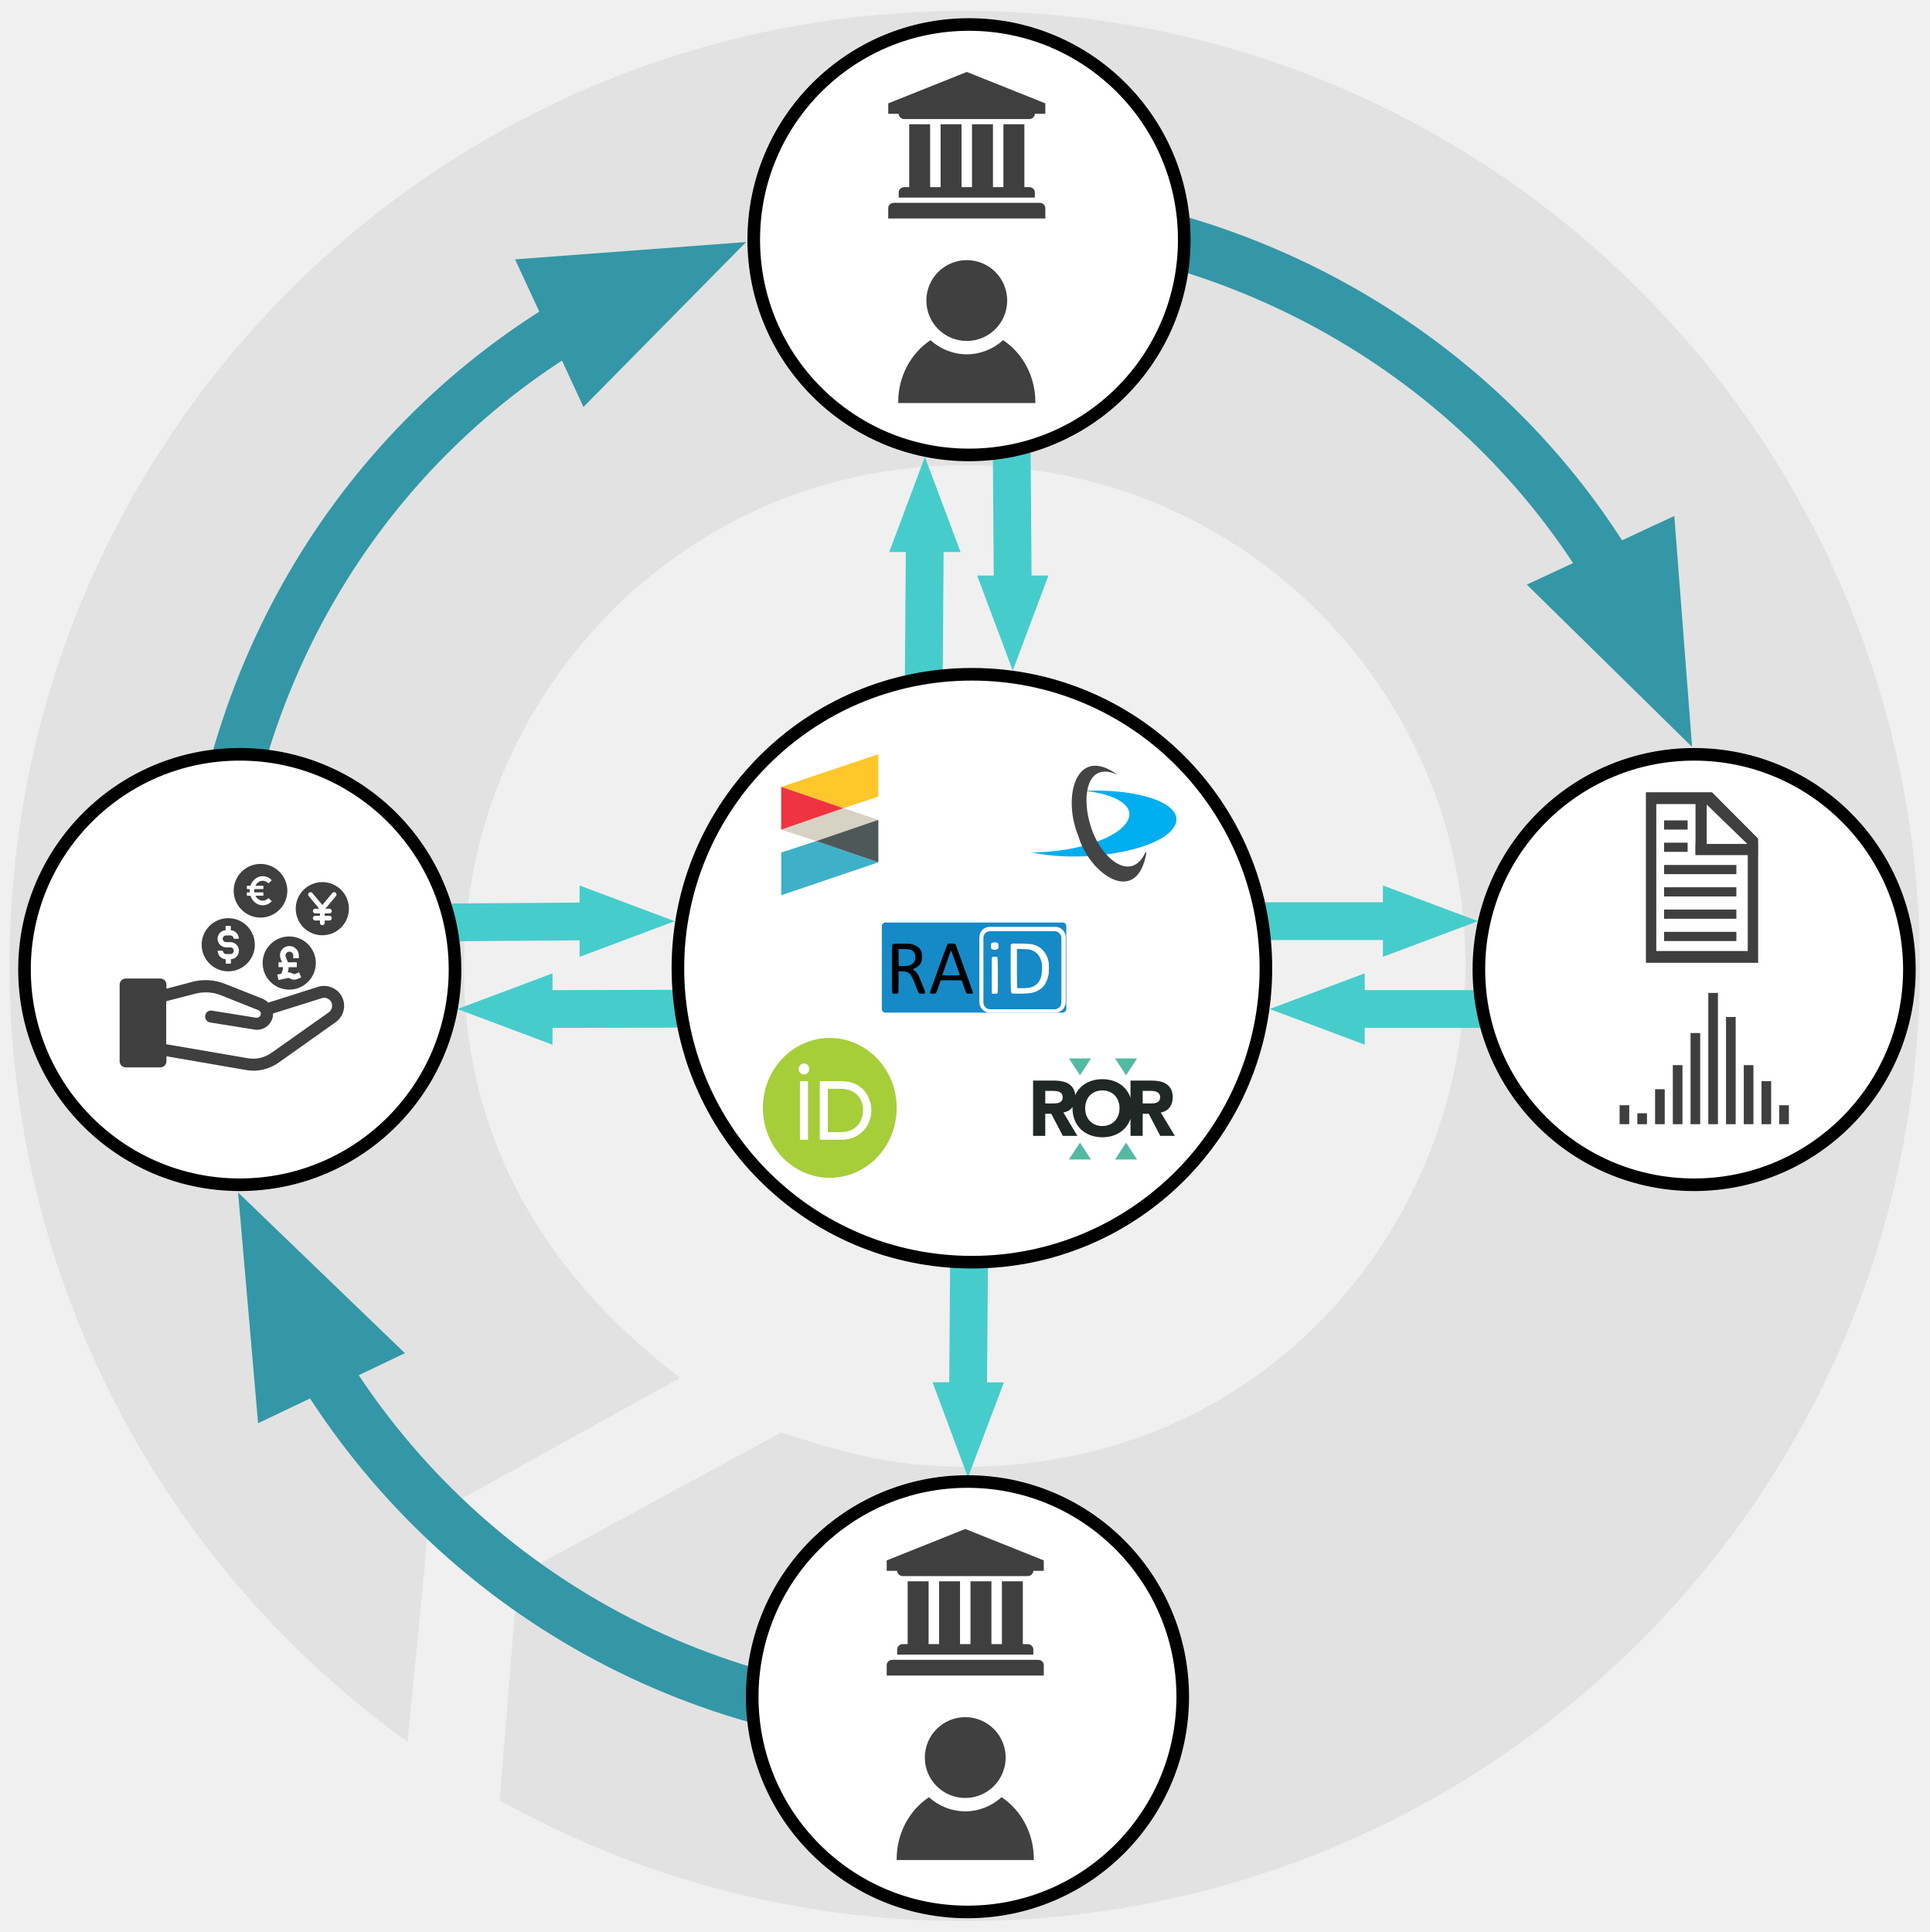
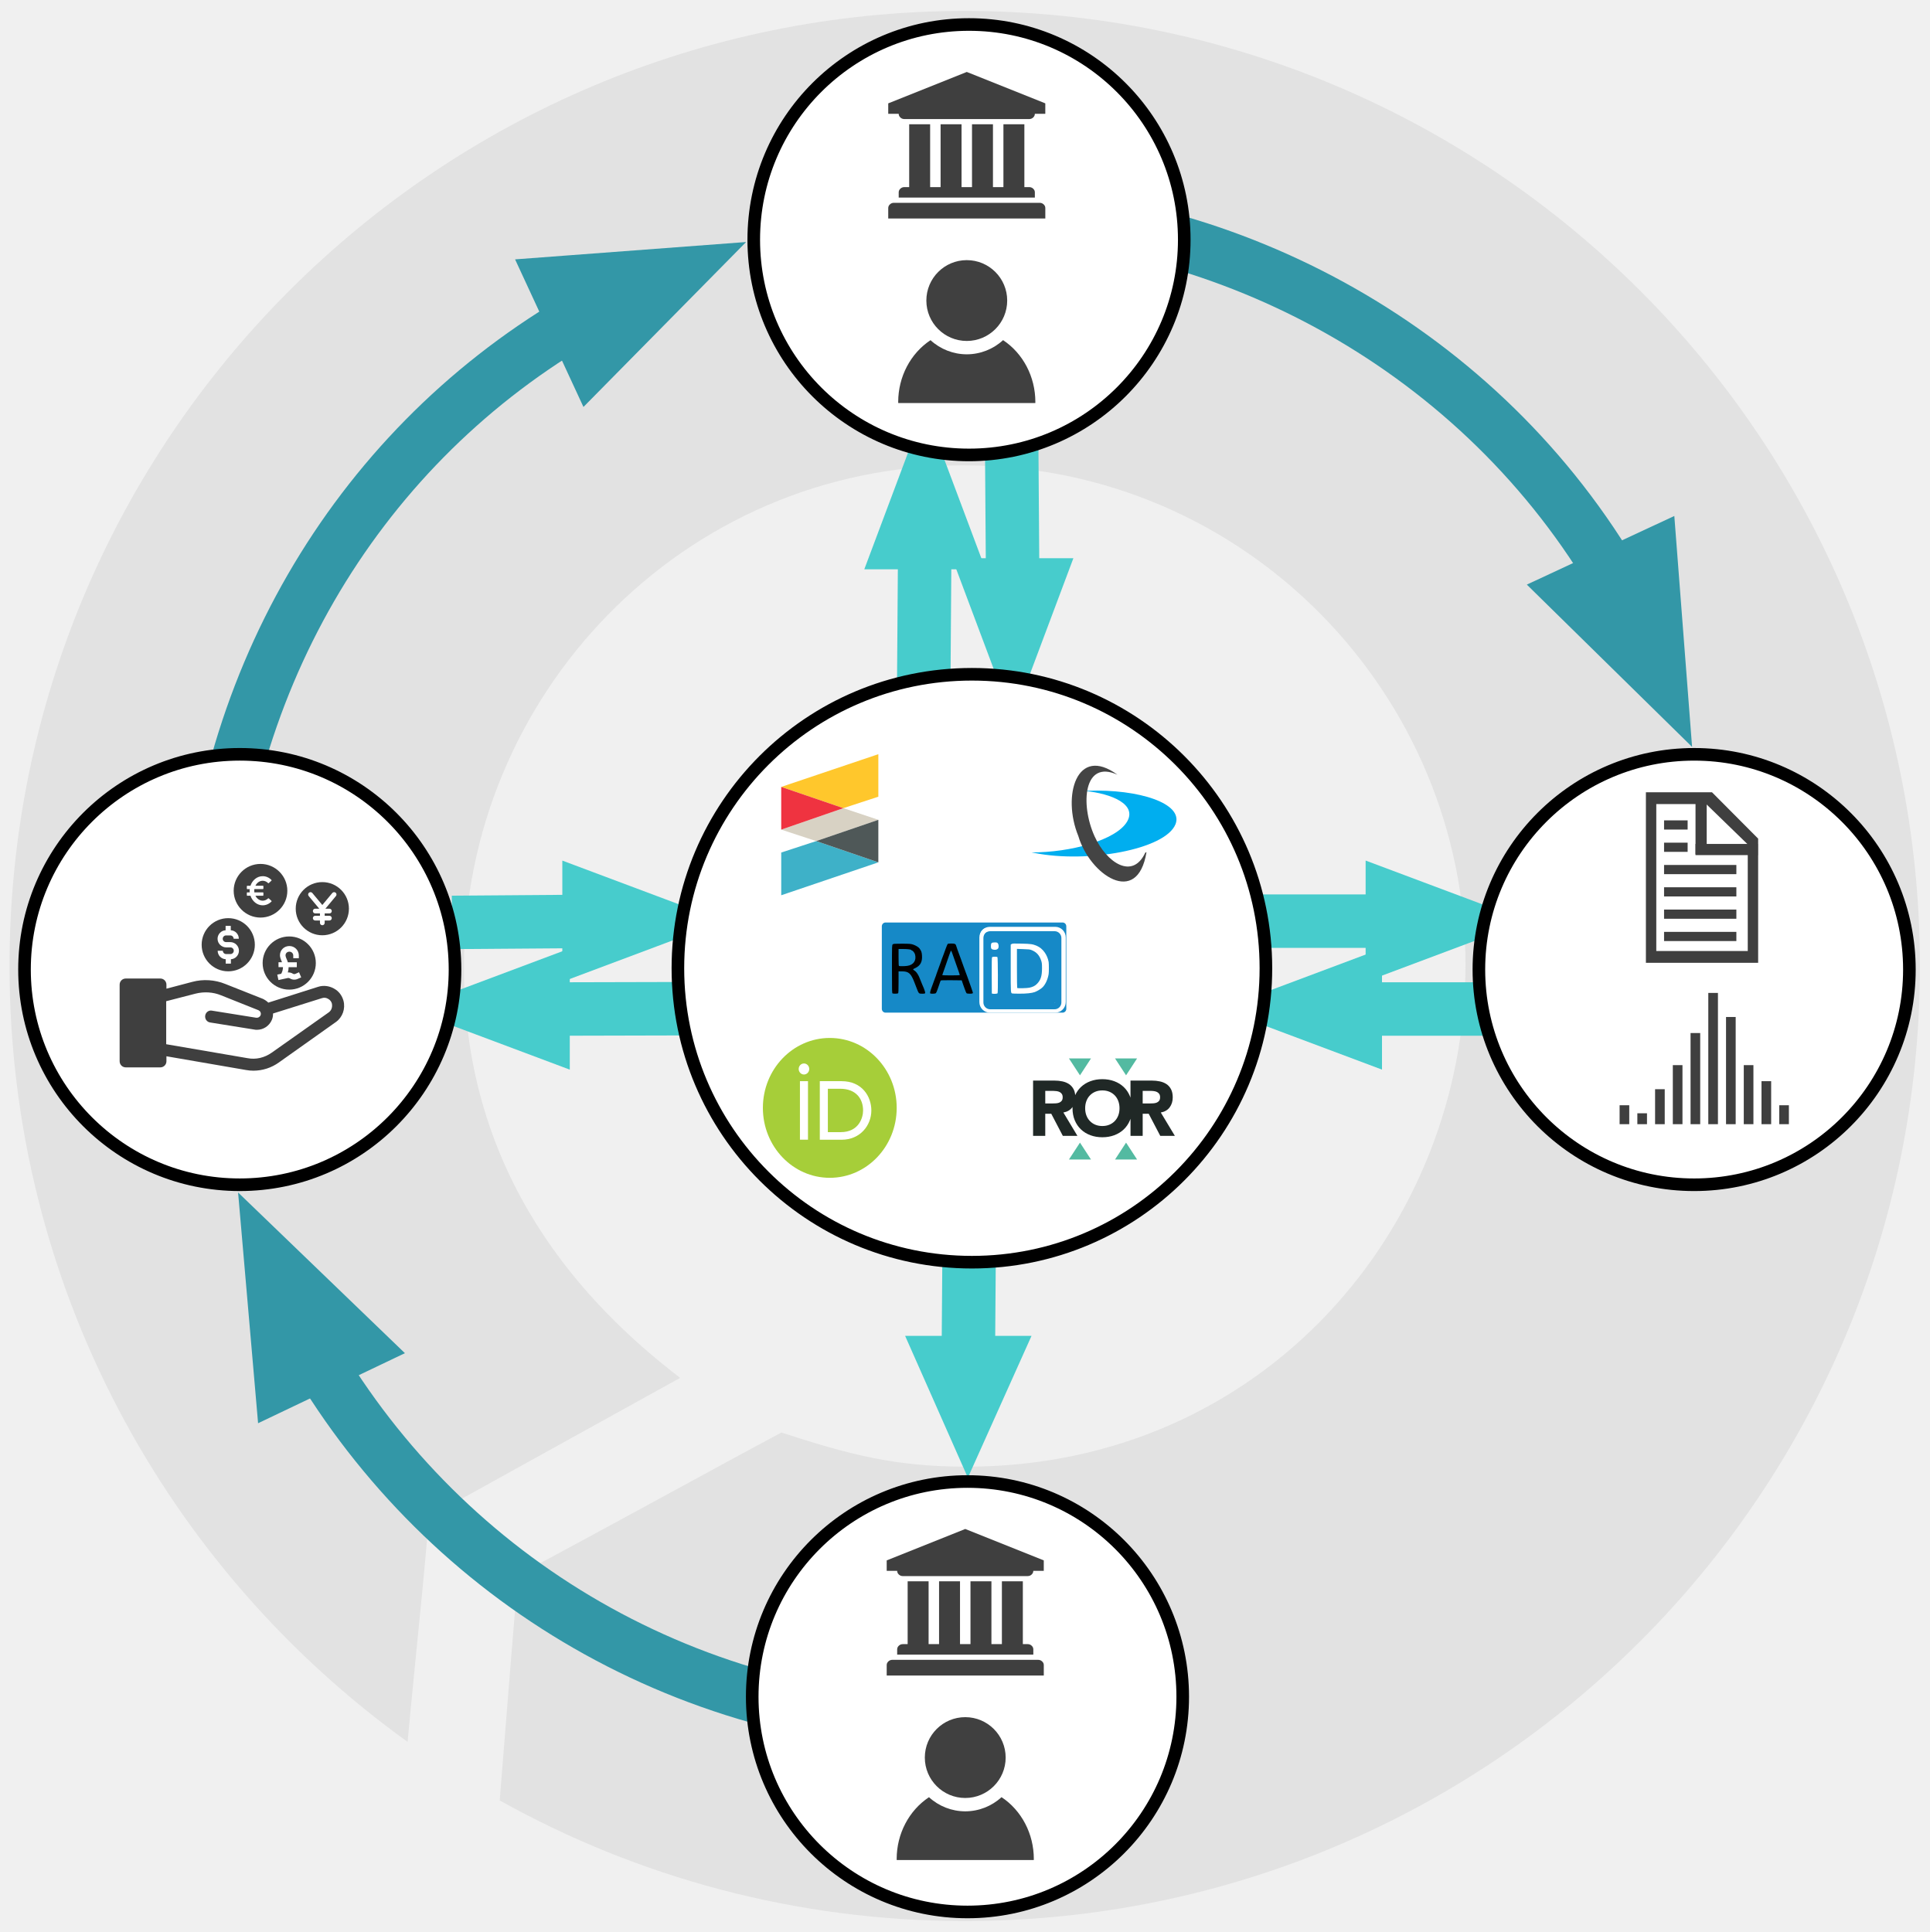
<svg xmlns="http://www.w3.org/2000/svg" version="1.1" x="0" y="0" width="433.089" height="433.735" viewBox="0, 0, 433.089, 433.735">
  <defs>
    <linearGradient id="Gradient_1" gradientUnits="userSpaceOnUse" x1="473.968" y1="-258.139" x2="506.515" y2="-258.139" gradientTransform="matrix(1, 0, 0, -1, -242.441, -73.257)">
      <stop offset="1" stop-color="#00AEEF" />
      <stop offset="1" stop-color="#004968" />
    </linearGradient>
  </defs>
  <g id="Structure">
    <path d="M112.165,404.199 C143.055,421.447 178.652,431.277 216.544,431.277 C334.959,431.277 430.953,335.283 430.953,216.868 C430.953,98.454 334.959,2.46 216.545,2.46 C98.13,2.46 2.136,98.454 2.136,216.868 C2.136,288.613 37.375,352.128 91.488,391.049 C93.054,373.832 96.667,340.333 96.077,340.663 C95.639,340.908 136.713,318.137 152.667,309.333 C131.333,293 104.141,264.333 104.141,217.211 C104.14,156.333 153,104.464 216.202,104.465 C280.333,104.466 328.948,156.667 328.948,216.526 C328.948,275.403 283.667,329.273 216.887,329.272 C201.017,329.272 190.727,326.6 175.4,321.6 C161,329.273 116.703,353.634 116.4,353.4 C116.178,353.228 113.667,385.667 112.165,404.199" fill="#E2E2E2" />
  </g>
  <g id="Inner_arrows">
    <g id="little_arrows">
      <g id="down_arrow">
        <g>
          <path d="M217.415,278.528 L217.326,312.449" fill-opacity="0" stroke="#47CCCC" stroke-width="4.242" />
          <g>
            <path d="M212.38,312.436 L217.291,325.637 L222.271,312.462 z" fill="#47CCCC" />
-             <path d="M212.38,312.436 L217.291,325.637 L222.271,312.462 z" fill-opacity="0" stroke="#47CCCC" stroke-width="4.242" />
-           </g>
-         </g>
-         <path d="M217.55,278.411 L217.281,314.271" fill-opacity="0" stroke="#47CCCC" stroke-width="8.485" />
+             <path d="M212.38,305.899 L217.291,317 L222.271,305.899 z" fill-opacity="0" stroke="#47CCCC" stroke-width="12" />
+           </g>
+         </g>
+         <path d="M217.55,278.411 L217.281,314.271" fill-opacity="0" stroke="#47CCCC" stroke-width="12" />
      </g>
      <g>
        <g id="leftout_arrow">
          <g>
            <path d="M159.497,226.532 L121.895,226.532" fill-opacity="0" stroke="#47CCCC" stroke-width="4.242" />
            <g>
              <path d="M121.895,221.586 L108.708,226.532 L121.895,231.477 z" fill="#47CCCC" />
-               <path d="M121.895,221.586 L108.708,226.532 L121.895,231.477 z" fill-opacity="0" stroke="#47CCCC" stroke-width="4.242" />
-             </g>
-           </g>
-           <path d="M159.403,226.441 L122.206,226.532" fill-opacity="0" stroke="#47CCCC" stroke-width="8.485" />
+               <path d="M121.895,221.586 L108.708,226.532 L121.895,231.477 z" fill-opacity="0" stroke="#47CCCC" stroke-width="12" />
+             </g>
+           </g>
+           <path d="M159.403,226.441 L122.206,226.532" fill-opacity="0" stroke="#47CCCC" stroke-width="12" />
        </g>
        <g id="leftout_arrow">
          <g>
            <path d="M101.459,206.808 L132.223,206.808" fill-opacity="0" stroke="#47CCCC" stroke-width="4.242" />
            <g>
              <path d="M132.223,211.753 L145.411,206.808 L132.223,201.862 z" fill="#47CCCC" />
-               <path d="M132.223,211.753 L145.411,206.808 L132.223,201.862 z" fill-opacity="0" stroke="#47CCCC" stroke-width="4.242" />
-             </g>
-           </g>
-           <path d="M101.459,207.076 L137.202,206.808" fill-opacity="0" stroke="#47CCCC" stroke-width="8.485" />
+               <path d="M132.223,211.753 L145.411,206.808 L132.223,201.862 z" fill-opacity="0" stroke="#47CCCC" stroke-width="12" />
+             </g>
+           </g>
+           <path d="M101.459,207.076 L137.202,206.808" fill-opacity="0" stroke="#47CCCC" stroke-width="12" />
        </g>
      </g>
      <g>
        <g id="leftout_arrow">
          <g>
            <path d="M343.659,226.522 L304.208,226.522" fill-opacity="0" stroke="#47CCCC" stroke-width="4.242" />
            <g>
              <path d="M304.208,221.577 L291.02,226.522 L304.208,231.468 z" fill="#47CCCC" />
-               <path d="M304.208,221.577 L291.02,226.522 L304.208,231.468 z" fill-opacity="0" stroke="#47CCCC" stroke-width="4.242" />
-             </g>
-           </g>
-           <path d="M343.659,226.522 L302.307,226.522" fill-opacity="0" stroke="#47CCCC" stroke-width="8.485" />
+               <path d="M304.208,221.577 L291.02,226.522 L304.208,231.468 z" fill-opacity="0" stroke="#47CCCC" stroke-width="12" />
+             </g>
+           </g>
+           <path d="M343.659,226.522 L302.307,226.522" fill-opacity="0" stroke="#47CCCC" stroke-width="12" />
        </g>
        <g id="leftout_arrow">
          <g>
            <path d="M280.607,206.798 L312.535,206.798" fill-opacity="0" stroke="#47CCCC" stroke-width="4.242" />
            <g>
              <path d="M312.535,211.744 L325.723,206.798 L312.535,201.853 z" fill="#47CCCC" />
-               <path d="M312.535,211.744 L325.723,206.798 L312.535,201.853 z" fill-opacity="0" stroke="#47CCCC" stroke-width="4.242" />
-             </g>
-           </g>
-           <path d="M280.597,206.798 L316.351,206.798" fill-opacity="0" stroke="#47CCCC" stroke-width="8.485" />
+               <path d="M312.535,211.744 L325.723,206.798 L312.535,201.853 z" fill-opacity="0" stroke="#47CCCC" stroke-width="12" />
+             </g>
+           </g>
+           <path d="M280.597,206.798 L316.351,206.798" fill-opacity="0" stroke="#47CCCC" stroke-width="12" />
        </g>
      </g>
      <g>
        <g id="leftout_arrow">
          <g>
            <path d="M207.607,154.894 L207.607,121.809" fill-opacity="0" stroke="#47CCCC" stroke-width="4.242" />
            <g>
              <path d="M212.552,121.809 L207.607,108.621 L202.661,121.809 z" fill="#47CCCC" />
-               <path d="M212.552,121.809 L207.607,108.621 L202.661,121.809 z" fill-opacity="0" stroke="#47CCCC" stroke-width="4.242" />
-             </g>
-           </g>
-           <path d="M207.338,154.894 L207.607,117.808" fill-opacity="0" stroke="#47CCCC" stroke-width="8.485" />
+               <path d="M212.552,121.809 L207.607,108.621 L202.661,121.809 z" fill-opacity="0" stroke="#47CCCC" stroke-width="12" />
+             </g>
+           </g>
+           <path d="M207.338,154.894 L207.607,117.808" fill-opacity="0" stroke="#47CCCC" stroke-width="12" />
        </g>
        <g id="leftout_arrow">
          <g>
            <path d="M227.331,96.283 L227.331,131.324" fill-opacity="0" stroke="#47CCCC" stroke-width="4.242" />
            <g>
              <path d="M222.385,131.324 L227.331,144.512 L232.276,131.324 z" fill="#47CCCC" />
-               <path d="M222.385,131.324 L227.331,144.512 L232.276,131.324 z" fill-opacity="0" stroke="#47CCCC" stroke-width="4.242" />
-             </g>
-           </g>
-           <path d="M227.062,96.283 L227.331,133.368" fill-opacity="0" stroke="#47CCCC" stroke-width="8.485" />
+               <path d="M222.385,131.324 L227.331,144.512 L232.276,131.324 z" fill-opacity="0" stroke="#47CCCC" stroke-width="12" />
+             </g>
+           </g>
+           <path d="M227.062,96.283 L227.331,133.368" fill-opacity="0" stroke="#47CCCC" stroke-width="12" />
        </g>
      </g>
    </g>
    <g>
      <path d="M221.459,387.474 C157.678,388.677 102.456,356.609 71.825,306.236" fill-opacity="0" stroke="#3397A7" stroke-width="12" />
      <g>
        <path d="M80.489,302.102 L60.8,283.132 L63.161,310.371 z" fill="#3397A7" />
        <path d="M80.489,302.102 L60.8,283.132 L63.161,310.371 z" fill-opacity="0" stroke="#3397A7" stroke-width="12" />
      </g>
    </g>
    <g>
      <path d="M46.568,215.099 C48.422,154.486 79.269,101.675 128.735,72.274" fill-opacity="0" stroke="#3397A7" stroke-width="12" />
      <g>
        <path d="M132.77,80.985 L151.965,61.515 L124.7,63.563 z" fill="#3397A7" />
        <path d="M132.77,80.985 L151.965,61.515 L124.7,63.563 z" fill-opacity="0" stroke="#3397A7" stroke-width="12" />
      </g>
    </g>
    <g>
      <path d="M217.259,47.674 C272.978,47.415 330.274,76.419 361.801,128.98" fill-opacity="0" stroke="#3397A7" stroke-width="12" />
      <g>
        <path d="M353.098,133.031 L372.603,152.19 L370.505,124.93 z" fill="#3397A7" />
        <path d="M353.098,133.031 L372.603,152.19 L370.505,124.93 z" fill-opacity="0" stroke="#3397A7" stroke-width="12" />
      </g>
    </g>
  </g>
  <g id="Inner_circle">
    <g id="registries">
      <path d="M218.157,283.362 C181.709,283.362 152.163,253.815 152.163,217.368 C152.163,180.921 181.709,151.375 218.157,151.375 C254.604,151.375 284.15,180.921 284.15,217.368 C284.15,253.815 254.604,283.362 218.157,283.362 z" fill="#FFFFFF" />
      <path d="M218.157,283.362 C181.709,283.362 152.163,253.815 152.163,217.368 C152.163,180.921 181.709,151.375 218.157,151.375 C254.604,151.375 284.15,180.921 284.15,217.368 C284.15,253.815 254.604,283.362 218.157,283.362 z" fill-opacity="0" stroke="#000000" stroke-width="2.828" />
    </g>
    <g id="logos">
      <g>
        <path d="M244.887,237.622 L242.415,241.409 L239.941,237.622 L244.887,237.622 z" fill="#53BAA1" />
        <path d="M255.233,237.622 L252.76,241.409 L250.286,237.622 L255.233,237.622 z" fill="#53BAA1" />
        <path d="M239.941,260.308 L242.415,256.519 L244.887,260.308 L239.941,260.308 z" fill="#53BAA1" />
        <path d="M250.286,260.308 L252.76,256.519 L255.233,260.308 L250.286,260.308 z" fill="#53BAA1" />
        <path d="M260.556,249.759 C261.432,249.596 262.099,249.207 262.553,248.593 C263.01,247.98 263.236,247.234 263.236,246.36 C263.236,245.634 263.11,245.031 262.859,244.546 C262.608,244.061 262.268,243.676 261.842,243.388 C261.416,243.103 260.919,242.897 260.352,242.775 C259.786,242.652 259.186,242.591 258.557,242.591 L253.755,242.591 L253.755,246.429 C253.716,246.317 253.676,246.207 253.631,246.097 C253.298,245.292 252.834,244.605 252.237,244.038 C251.639,243.472 250.934,243.036 250.115,242.732 C249.298,242.428 248.403,242.275 247.433,242.275 C246.463,242.275 245.57,242.428 244.751,242.732 C243.934,243.036 243.226,243.472 242.629,244.038 C242.095,244.546 241.667,245.151 241.345,245.852 C241.298,245.349 241.18,244.913 240.991,244.546 C240.74,244.061 240.4,243.676 239.974,243.388 C239.548,243.103 239.05,242.897 238.484,242.775 C237.917,242.652 237.318,242.591 236.688,242.591 L231.889,242.591 L231.889,254.999 L234.622,254.999 L234.622,250.038 L235.971,250.038 L238.565,254.999 L241.842,254.999 L238.69,249.759 C239.566,249.596 240.232,249.207 240.687,248.593 C240.707,248.565 240.726,248.534 240.746,248.506 C240.742,248.602 240.74,248.697 240.74,248.795 C240.74,249.788 240.907,250.689 241.239,251.494 C241.571,252.299 242.036,252.985 242.633,253.552 C243.228,254.119 243.936,254.555 244.755,254.858 C245.572,255.162 246.467,255.315 247.437,255.315 C248.407,255.315 249.3,255.162 250.119,254.858 C250.936,254.555 251.644,254.119 252.241,253.552 C252.836,252.985 253.3,252.299 253.635,251.494 C253.68,251.386 253.72,251.273 253.759,251.161 L253.759,254.999 L256.492,254.999 L256.492,250.038 L257.841,250.038 L260.436,254.999 L263.713,254.999 L260.556,249.759 z M238.313,247.13 C238.166,247.318 237.982,247.454 237.76,247.542 C237.538,247.629 237.289,247.682 237.016,247.699 C236.741,247.717 236.482,247.725 236.236,247.725 L234.624,247.725 L234.624,244.904 L236.411,244.904 C236.656,244.904 236.908,244.923 237.165,244.957 C237.422,244.992 237.65,245.059 237.848,245.159 C238.046,245.259 238.211,245.402 238.339,245.589 C238.467,245.777 238.533,246.027 238.533,246.343 C238.533,246.68 238.459,246.943 238.313,247.13 z M251.02,250.399 C250.838,250.884 250.58,251.304 250.239,251.661 C249.901,252.017 249.495,252.295 249.021,252.494 C248.548,252.694 248.018,252.792 247.435,252.792 C246.85,252.792 246.322,252.692 245.849,252.494 C245.377,252.297 244.971,252.017 244.631,251.661 C244.292,251.304 244.031,250.884 243.85,250.399 C243.669,249.914 243.579,249.38 243.579,248.795 C243.579,248.222 243.669,247.691 243.85,247.199 C244.031,246.708 244.29,246.286 244.631,245.93 C244.969,245.573 245.374,245.296 245.849,245.096 C246.322,244.898 246.85,244.799 247.435,244.799 C248.02,244.799 248.548,244.898 249.021,245.096 C249.493,245.294 249.899,245.573 250.239,245.93 C250.578,246.286 250.838,246.71 251.02,247.199 C251.201,247.691 251.291,248.222 251.291,248.795 C251.291,249.38 251.201,249.914 251.02,250.399 z M260.179,247.13 C260.032,247.318 259.849,247.454 259.627,247.542 C259.405,247.629 259.156,247.682 258.883,247.699 C258.608,247.717 258.349,247.725 258.102,247.725 L256.49,247.725 L256.49,244.904 L258.277,244.904 C258.522,244.904 258.775,244.923 259.032,244.957 C259.288,244.992 259.517,245.059 259.714,245.159 C259.912,245.259 260.077,245.402 260.205,245.589 C260.334,245.777 260.399,246.027 260.399,246.343 C260.399,246.68 260.326,246.943 260.179,247.13 z" fill="#202826" />
      </g>
      <g id="datacite">
        <path d="M231.527,191.362 C231.749,191.406 231.971,191.45 232.237,191.495 C244.037,193.846 261.605,190.741 263.867,185.018 C265.642,180.404 255.749,177.121 244.17,177.521 C243.949,177.521 243.727,177.521 243.505,177.565 C249.671,178.186 255.217,180.626 252.999,184.441 C250.559,188.611 240.267,191.406 231.527,191.362" fill="url(#Gradient_1)" />
        <path d="M257.346,191.317 C255.305,203.739 244.57,196.33 242.041,187.68 C238.359,178.718 241.642,167.184 250.825,173.927 C243.239,170.467 242.44,180.537 245.679,187.724 C248.385,193.713 254.241,197.572 257.08,191.406 C257.213,191.362 257.302,191.362 257.346,191.317 z" fill="#444444" />
      </g>
      <g id="RAiD">
        <path d="M198.772,207.102 L238.51,207.102 C238.971,207.102 239.345,207.485 239.345,207.957 L239.345,226.485 C239.345,226.957 238.971,227.34 238.51,227.34 L198.772,227.34 C198.311,227.34 197.937,226.957 197.937,226.485 L197.937,207.957 C197.937,207.485 198.311,207.102 198.772,207.102 z" fill="#1689C7" />
        <g>
          <g>
            <path d="M221.685,208.281 L236.37,208.281 C237.278,208.281 238.015,209.032 238.015,209.958 L238.015,224.457 C238.015,225.383 237.278,226.133 236.37,226.133 L221.685,226.133 C220.776,226.133 220.04,225.383 220.04,224.457 L220.04,209.958 C220.04,209.032 220.776,208.281 221.685,208.281 z" fill="#FFFFFF" />
            <path d="M222.185,208.781 L236.87,208.781 C237.778,208.781 238.515,209.532 238.515,210.458 L238.515,224.957 C238.515,225.883 237.778,226.633 236.87,226.633 L222.185,226.633 C221.276,226.633 220.54,225.883 220.54,224.957 L220.54,210.458 C220.54,209.532 221.276,208.781 222.185,208.781 z" fill-opacity="0" stroke="#FFFFFF" stroke-width="1.414" />
          </g>
          <g>
            <path d="M221.76,209.26 L236.22,209.26 C236.671,209.26 237.036,209.629 237.036,210.083 L237.036,224.554 C237.036,225.008 236.671,225.377 236.22,225.377 L221.76,225.377 C221.31,225.377 220.945,225.008 220.945,224.554 L220.945,210.083 C220.945,209.629 221.31,209.26 221.76,209.26 z" fill="#1689C7" />
            <path d="M222.26,209.76 L236.72,209.76 C237.171,209.76 237.536,210.129 237.536,210.583 L237.536,225.054 C237.536,225.508 237.171,225.877 236.72,225.877 L222.26,225.877 C221.81,225.877 221.445,225.508 221.445,225.054 L221.445,210.583 C221.445,210.129 221.81,209.76 222.26,209.76 z" fill-opacity="0" stroke="#1689C7" stroke-width="1.414" />
          </g>
          <path d="M222.82,223.089 L222.631,223.04 L222.606,219.025 C222.598,216.121 222.615,214.97 222.68,214.896 C222.796,214.748 223.75,214.739 223.89,214.879 C224.005,214.994 224.03,222.81 223.923,222.991 C223.849,223.098 223.141,223.163 222.82,223.089 z" fill="#FFFFFF" />
          <path d="M227.197,223.032 C226.868,222.917 226.868,222.925 226.868,217.397 L226.868,212.066 L227.073,211.934 C227.263,211.811 227.51,211.802 229.319,211.844 C231.425,211.893 231.804,211.951 232.75,212.354 C234.058,212.913 235.094,214.336 235.382,215.965 C235.456,216.385 235.456,218.269 235.382,218.688 C235.177,219.865 234.708,220.909 234.091,221.576 C233.745,221.954 232.898,222.481 232.289,222.711 C231.615,222.958 230.381,223.089 228.809,223.081 C227.987,223.081 227.263,223.056 227.197,223.032 z M231.063,221.74 C231.845,221.567 232.339,221.321 232.775,220.868 C233.605,220.021 233.885,219.141 233.893,217.413 C233.893,216.368 233.869,216.146 233.704,215.644 C233.293,214.427 232.651,213.736 231.541,213.291 C231.179,213.143 230.874,213.111 229.69,213.078 L228.266,213.028 L228.266,217.388 C228.266,219.782 228.291,221.773 228.324,221.798 C228.423,221.905 230.52,221.855 231.063,221.74 z" fill="#FFFFFF" />
          <path d="M223.001,213.201 C222.532,213.119 222.425,212.971 222.425,212.378 C222.425,211.712 222.574,211.572 223.281,211.572 C223.758,211.572 223.832,211.597 223.98,211.786 C224.202,212.066 224.219,212.707 224.013,212.962 C223.816,213.193 223.454,213.283 223.001,213.201 z" fill="#FFFFFF" />
        </g>
        <g>
          <path d="M200.361,223.032 C200.222,222.999 200.213,222.67 200.213,217.586 C200.213,212.181 200.213,212.173 200.386,212.016 C200.551,211.868 200.707,211.86 202.468,211.86 C204.195,211.868 204.417,211.885 204.936,212.049 C205.52,212.238 206.17,212.625 206.383,212.913 C206.795,213.472 206.902,213.76 206.951,214.476 C207.058,215.94 206.597,216.788 205.404,217.355 C204.82,217.635 204.82,217.577 205.437,218.022 C205.684,218.194 206.128,218.853 206.326,219.346 C206.836,220.63 207.305,221.748 207.362,221.855 C207.395,221.921 207.494,222.193 207.576,222.456 C207.757,223.04 207.716,223.089 207.042,223.089 C206.227,223.089 206.235,223.098 205.742,221.814 C205.602,221.452 205.388,220.901 205.265,220.58 C204.475,218.524 203.973,218.071 202.468,218.071 L201.694,218.071 L201.694,220.481 C201.694,222.25 201.67,222.917 201.595,222.991 C201.497,223.089 200.666,223.114 200.361,223.032 z M203.652,216.837 C205.059,216.64 205.758,215.595 205.388,214.246 C205.297,213.9 204.87,213.382 204.681,213.382 C204.623,213.382 204.574,213.349 204.574,213.308 C204.574,213.16 203.808,213.053 202.772,213.053 L201.694,213.053 L201.694,214.937 C201.694,216.368 201.719,216.837 201.801,216.862 C201.974,216.936 203.101,216.919 203.652,216.837 z" fill="#000001" />
          <path d="M208.827,223.032 C208.703,222.917 208.786,222.546 209.189,221.469 C209.411,220.843 209.699,220.078 209.814,219.758 C209.929,219.445 210.053,219.108 210.094,219.017 C210.127,218.927 210.184,218.762 210.209,218.647 C210.242,218.532 210.316,218.334 210.373,218.194 C210.431,218.063 210.579,217.652 210.702,217.29 C210.826,216.928 210.982,216.516 211.04,216.368 C211.106,216.228 211.155,216.08 211.155,216.039 C211.155,216.006 211.27,215.677 211.41,215.315 C211.55,214.953 211.731,214.476 211.813,214.246 C211.895,214.024 212.117,213.407 212.307,212.888 C212.496,212.37 212.693,211.918 212.743,211.885 C212.8,211.852 213.162,211.819 213.557,211.819 C214.355,211.819 214.544,211.926 214.659,212.428 C214.692,212.567 214.816,212.946 214.939,213.259 C215.063,213.579 215.392,214.484 215.68,215.274 C215.959,216.064 216.239,216.845 216.297,217.002 C216.362,217.158 216.56,217.717 216.749,218.236 C216.93,218.754 217.111,219.256 217.16,219.346 C217.201,219.437 217.325,219.79 217.44,220.128 C217.555,220.465 217.802,221.173 217.991,221.691 C218.435,222.941 218.435,222.933 218.304,223.015 C218.131,223.122 217.127,223.106 216.971,222.991 C216.897,222.933 216.708,222.497 216.543,222.02 C216.379,221.543 216.223,221.098 216.19,221.033 C216.165,220.967 216.083,220.728 216.009,220.498 L215.877,220.087 L213.541,220.062 C211.731,220.046 211.196,220.07 211.147,220.144 C211.106,220.202 210.966,220.605 210.826,221.033 C210.686,221.46 210.538,221.888 210.497,221.979 C210.464,222.069 210.365,222.316 210.291,222.538 C210.217,222.752 210.085,222.966 210.003,223.007 C209.83,223.098 208.909,223.122 208.827,223.032 z M215.433,218.869 C215.433,218.812 215.318,218.458 215.178,218.071 C215.046,217.684 214.882,217.224 214.816,217.043 C214.758,216.862 214.52,216.179 214.281,215.521 C214.051,214.863 213.779,214.114 213.689,213.851 C213.59,213.571 213.491,213.398 213.45,213.439 C213.376,213.514 212.915,214.797 212.085,217.248 C211.838,217.997 211.599,218.663 211.558,218.737 C211.517,218.812 211.517,218.894 211.542,218.927 C211.566,218.951 212.455,218.976 213.516,218.976 C214.997,218.976 215.433,218.951 215.433,218.869 z" fill="#000001" />
        </g>
      </g>
      <g id="Xref">
        <path d="M175.357,200.986 L175.357,191.396 L183.216,188.823 L197.157,193.594 z" fill="#3EB1C8" />
        <path d="M189.298,181.432 L175.357,186.25 L183.216,188.823 L197.157,184.051 z" fill="#D8D2C4" />
        <path d="M183.216,188.823 L197.157,184.051 L197.157,193.594 z" fill="#4F5858" />
        <path d="M197.157,169.315 L197.157,178.859 L189.298,181.432 L175.357,176.66 z" fill="#FFC72C" />
        <path d="M189.298,181.431 L175.357,186.25 L175.357,176.66 z" fill="#EF3340" />
      </g>
      <g id="ORCID_iD_(1)">
        <path d="M201.275,248.72 C201.275,257.392 194.552,264.42 186.257,264.42 C177.962,264.42 171.239,257.392 171.239,248.72 C171.239,240.049 177.962,233.021 186.257,233.021 C194.552,233.021 201.275,240.049 201.275,248.72 z" fill="#A6CE39" />
        <g>
          <path d="M181.364,255.859 L179.557,255.859 L179.557,242.723 L181.364,242.723 L181.364,248.659 L181.364,255.859 z" fill="#FFFFFF" />
          <path d="M184.016,242.723 L188.897,242.723 C193.543,242.723 195.585,246.194 195.585,249.297 C195.585,252.67 193.062,255.871 188.92,255.871 L184.016,255.871 L184.016,242.723 z M185.823,254.166 L188.697,254.166 C192.792,254.166 193.731,250.916 193.731,249.297 C193.731,246.66 192.123,244.428 188.603,244.428 L185.823,244.428 L185.823,254.166 z" fill="#FFFFFF" />
          <path d="M181.646,239.988 C181.646,240.663 181.118,241.227 180.461,241.227 C179.804,241.227 179.276,240.663 179.276,239.988 C179.276,239.301 179.804,238.749 180.461,238.749 C181.118,238.749 181.646,239.313 181.646,239.988 z" fill="#FFFFFF" />
        </g>
      </g>
    </g>
    <g>
      <g id="entitey_right">
        <path d="M380.272,265.979 C353.588,265.979 331.956,244.347 331.956,217.663 C331.956,190.978 353.588,169.346 380.272,169.346 C406.957,169.346 428.589,190.978 428.589,217.663 C428.589,244.347 406.957,265.979 380.272,265.979 z" fill="#FFFFFF" />
        <path d="M380.272,265.979 C353.588,265.979 331.956,244.347 331.956,217.663 C331.956,190.978 353.588,169.346 380.272,169.346 C406.957,169.346 428.589,190.978 428.589,217.663 C428.589,244.347 406.957,265.979 380.272,265.979 z" fill-opacity="0" stroke="#000000" stroke-width="2.828" />
      </g>
      <g id="entitey_left">
        <path d="M53.817,265.977 C27.132,265.977 5.5,244.345 5.5,217.661 C5.5,190.976 27.132,169.344 53.817,169.344 C80.501,169.344 102.133,190.976 102.133,217.661 C102.133,244.345 80.501,265.977 53.817,265.977 z" fill="#FFFFFF" />
        <path d="M53.817,265.977 C27.132,265.977 5.5,244.345 5.5,217.661 C5.5,190.976 27.132,169.344 53.817,169.344 C80.501,169.344 102.133,190.976 102.133,217.661 C102.133,244.345 80.501,265.977 53.817,265.977 z" fill-opacity="0" stroke="#000000" stroke-width="2.828" />
      </g>
      <g id="entitey_bottom">
        <path d="M217.163,429.235 C190.478,429.235 168.846,407.603 168.846,380.919 C168.846,354.234 190.478,332.602 217.163,332.602 C243.847,332.602 265.479,354.234 265.479,380.919 C265.479,407.603 243.847,429.235 217.163,429.235 z" fill="#FFFFFF" />
        <path d="M217.163,429.235 C190.478,429.235 168.846,407.603 168.846,380.919 C168.846,354.234 190.478,332.602 217.163,332.602 C243.847,332.602 265.479,354.234 265.479,380.919 C265.479,407.603 243.847,429.235 217.163,429.235 z" fill-opacity="0" stroke="#000000" stroke-width="2.828" />
      </g>
      <g id="entitey_top">
        <path d="M217.506,102.133 C190.822,102.133 169.19,80.501 169.19,53.816 C169.19,27.132 190.822,5.5 217.506,5.5 C244.191,5.5 265.823,27.132 265.823,53.816 C265.823,80.501 244.191,102.133 217.506,102.133 z" fill="#FFFFFF" />
        <path d="M217.506,102.133 C190.822,102.133 169.19,80.501 169.19,53.816 C169.19,27.132 190.822,5.5 217.506,5.5 C244.191,5.5 265.823,27.132 265.823,53.816 C265.823,80.501 244.191,102.133 217.506,102.133 z" fill-opacity="0" stroke="#000000" stroke-width="2.828" />
      </g>
      <g id="top_logos">
        <path d="M217.005,58.4 C211.995,58.4 207.933,62.462 207.933,67.472 C207.933,72.483 211.995,76.545 217.005,76.545 C222.016,76.545 226.078,72.483 226.078,67.472 C226.078,62.462 222.016,58.4 217.005,58.4 z M225.152,76.362 C222.93,78.404 220.023,79.539 217.005,79.544 C213.992,79.538 211.09,78.406 208.869,76.369 C204.363,79.352 201.621,84.593 201.613,90.236 C201.616,90.317 201.62,90.398 201.624,90.479 L232.389,90.479 C232.393,90.398 232.396,90.317 232.399,90.236 C232.396,84.593 229.658,79.35 225.155,76.363 z" fill="#404040" id="Person" />
        <path d="M217.005,16.154 L234.632,23.205 L234.632,25.554 L232.283,25.554 C232.283,25.871 232.157,26.148 231.905,26.382 C231.653,26.615 231.358,26.731 231.013,26.731 L202.996,26.731 C202.654,26.731 202.356,26.615 202.104,26.382 C201.852,26.148 201.726,25.874 201.726,25.554 L199.377,25.554 L199.377,23.205 L217.005,16.154 z M204.079,27.903 L208.781,27.903 L208.781,42.005 L211.13,42.005 L211.13,27.903 L215.832,27.903 L215.832,42.005 L218.181,42.005 L218.181,27.903 L222.883,27.903 L222.883,42.005 L225.232,42.005 L225.232,27.903 L229.934,27.903 L229.934,42.005 L231.017,42.005 C231.358,42.005 231.657,42.12 231.909,42.354 C232.161,42.588 232.287,42.862 232.287,43.182 L232.287,44.358 L201.726,44.358 L201.726,43.182 C201.726,42.865 201.852,42.588 202.104,42.354 C202.356,42.12 202.651,42.005 202.996,42.005 L204.079,42.005 L204.079,27.903 z M233.366,45.531 C233.708,45.531 234.006,45.646 234.258,45.88 C234.51,46.114 234.636,46.387 234.636,46.707 L234.636,49.056 L199.377,49.056 L199.377,46.707 C199.377,46.391 199.503,46.114 199.755,45.88 C200.007,45.646 200.302,45.531 200.647,45.531 L233.366,45.531 z" fill="#3F3F3F" id="Inst" />
      </g>
      <g id="bottom_logos">
        <path d="M216.662,385.502 C211.651,385.502 207.589,389.564 207.589,394.575 C207.589,399.585 211.651,403.648 216.662,403.648 C221.672,403.648 225.734,399.585 225.734,394.575 C225.734,389.564 221.672,385.502 216.662,385.502 z M224.808,403.465 C222.586,405.506 219.679,406.641 216.662,406.646 C213.648,406.64 210.746,405.508 208.525,403.471 C204.02,406.454 201.277,411.695 201.27,417.338 C201.273,417.419 201.276,417.5 201.28,417.581 L232.045,417.581 C232.049,417.5 232.053,417.419 232.056,417.338 C232.052,411.695 229.314,406.452 224.811,403.465 z" fill="#404040" id="Person" />
        <path d="M216.661,343.256 L234.288,350.307 L234.288,352.656 L231.939,352.656 C231.939,352.973 231.813,353.25 231.562,353.484 C231.31,353.718 231.015,353.833 230.669,353.833 L202.652,353.833 C202.311,353.833 202.012,353.718 201.76,353.484 C201.508,353.25 201.382,352.977 201.382,352.656 L199.033,352.656 L199.033,350.307 L216.661,343.256 z M203.735,355.006 L208.437,355.006 L208.437,369.108 L210.786,369.108 L210.786,355.006 L215.488,355.006 L215.488,369.108 L217.837,369.108 L217.837,355.006 L222.539,355.006 L222.539,369.108 L224.888,369.108 L224.888,355.006 L229.59,355.006 L229.59,369.108 L230.673,369.108 C231.015,369.108 231.313,369.223 231.565,369.457 C231.817,369.69 231.943,369.964 231.943,370.284 L231.943,371.46 L201.382,371.46 L201.382,370.284 C201.382,369.967 201.508,369.69 201.76,369.457 C202.012,369.223 202.307,369.108 202.652,369.108 L203.735,369.108 L203.735,355.006 z M233.022,372.633 C233.364,372.633 233.663,372.748 233.914,372.982 C234.166,373.216 234.292,373.489 234.292,373.81 L234.292,376.159 L199.033,376.159 L199.033,373.81 C199.033,373.493 199.159,373.216 199.411,372.982 C199.663,372.748 199.958,372.633 200.303,372.633 L233.022,372.633 z" fill="#3F3F3F" id="Inst" />
      </g>
      <g id="Funder">
        <g id="Dollar">
          <path d="M51.233,218.065 C47.937,218.065 45.265,215.392 45.265,212.096 C45.265,208.8 47.937,206.127 51.233,206.127 C54.53,206.127 57.202,208.8 57.202,212.096 C57.202,215.392 54.53,218.065 51.233,218.065 z" fill="#3F3F3F" />
          <path d="M51.724,214.187 L50.769,214.187 C50.356,214.187 50.02,213.851 50.02,213.438 L48.858,213.438 C48.858,214.471 49.659,215.297 50.665,215.349 L50.665,216.33 L51.827,216.33 L51.827,215.349 C52.834,215.297 53.634,214.445 53.634,213.438 C53.634,212.38 52.756,211.502 51.698,211.502 L50.743,211.502 C50.33,211.502 49.994,211.167 49.994,210.754 C49.994,210.341 50.33,210.005 50.743,210.005 L51.698,210.005 C52.111,210.005 52.446,210.341 52.446,210.754 L53.608,210.754 C53.608,209.721 52.808,208.895 51.801,208.844 L51.801,207.863 L50.64,207.863 L50.64,208.844 C49.633,208.895 48.833,209.747 48.833,210.754 C48.833,211.812 49.71,212.69 50.769,212.69 L51.724,212.69 C52.137,212.69 52.472,213.025 52.472,213.438 C52.472,213.851 52.137,214.187 51.724,214.187 z" fill="#FFFFFF" />
        </g>
        <path d="M77.097,224.665 C76.779,223.498 76.036,222.49 74.922,221.907 C73.861,221.323 72.588,221.164 71.421,221.535 L60.226,225.09 C59.855,224.718 59.43,224.453 59.006,224.241 L50.57,220.899 C48.236,219.944 45.583,219.784 43.195,220.421 L37.359,221.96 L37.359,221.058 C37.359,220.315 36.776,219.678 35.98,219.678 L28.234,219.678 C27.491,219.678 26.854,220.262 26.854,221.058 L26.854,238.248 C26.854,238.99 27.438,239.627 28.234,239.627 L35.98,239.627 C36.723,239.627 37.359,239.043 37.359,238.248 L37.359,237.133 L55.186,240.211 C55.769,240.317 56.3,240.37 56.884,240.37 C58.9,240.37 60.916,239.733 62.613,238.513 L75.4,229.44 C76.885,228.379 77.575,226.469 77.097,224.665 z M73.808,227.265 L60.969,236.338 C59.377,237.452 57.467,237.929 55.557,237.558 L37.306,234.428 L37.306,224.772 L43.885,223.074 C45.795,222.596 47.811,222.702 49.615,223.445 L57.998,226.788 C58.21,226.894 58.422,227.053 58.475,227.265 C58.581,227.477 58.581,227.743 58.475,227.955 C58.316,228.326 57.892,228.538 57.52,228.485 L47.599,226.894 C46.856,226.735 46.166,227.265 46.06,228.008 C45.954,228.751 46.432,229.44 47.174,229.546 L57.096,231.138 C57.308,231.191 57.467,231.191 57.679,231.191 C59.112,231.191 60.438,230.342 61.022,228.963 C61.234,228.485 61.287,228.008 61.287,227.53 L72.269,224.082 C72.747,223.923 73.224,223.976 73.649,224.241 C74.073,224.453 74.392,224.878 74.498,225.302 C74.657,226.098 74.392,226.841 73.808,227.265 z" fill="#3F3F3F" />
        <g id="Pound">
          <path d="M64.921,222.172 C61.625,222.172 58.953,219.5 58.953,216.203 C58.953,212.907 61.625,210.234 64.921,210.234 C68.218,210.234 70.89,212.907 70.89,216.203 C70.89,219.5 68.218,222.172 64.921,222.172 z" fill="#3F3F3F" />
          <path d="M66.298,218.639 C66.106,218.713 65.9,218.698 65.738,218.595 C65.4,218.374 65.002,218.286 64.605,218.316 C64.723,217.933 64.782,217.535 64.782,217.138 L66.622,217.138 L66.622,216.034 L64.605,216.034 C64.546,215.813 64.472,215.578 64.369,215.371 C64.104,214.797 64.09,214.547 64.09,214.488 C64.09,214.017 64.458,213.649 64.958,213.649 C65.444,213.649 65.827,214.032 65.827,214.518 L65.827,215.121 L67.078,215.121 L67.078,214.503 C67.078,213.34 66.136,212.383 64.958,212.383 C63.766,212.383 62.838,213.296 62.838,214.459 C62.838,214.812 62.971,215.268 63.236,215.857 C63.265,215.901 63.28,215.96 63.295,216.019 L62.515,216.019 L62.515,217.123 L63.516,217.123 C63.516,217.609 63.398,218.08 63.162,218.536 L63.118,218.61 L62.235,218.801 L62.5,220.023 L64.59,219.567 C64.752,219.537 64.914,219.567 65.047,219.64 C65.562,219.964 66.209,220.023 66.769,219.788 L67.608,219.42 L67.122,218.271 L66.298,218.639 z" fill="#FFFFFF" />
        </g>
        <g id="Yen">
          <path d="M72.349,209.969 C69.053,209.969 66.38,207.297 66.38,204 C66.38,200.704 69.053,198.032 72.349,198.032 C75.645,198.032 78.318,200.704 78.318,204 C78.318,207.297 75.645,209.969 72.349,209.969 z" fill="#3F3F3F" />
          <path d="M74.593,200.478 L72.349,203.173 L70.105,200.478 C69.917,200.252 69.582,200.222 69.357,200.409 C69.131,200.597 69.1,200.931 69.288,201.157 L71.659,204.001 L70.757,204.001 C70.464,204.001 70.227,204.238 70.227,204.531 C70.227,204.824 70.464,205.062 70.757,205.062 L71.818,205.062 L71.818,205.593 L70.757,205.593 C70.464,205.593 70.227,205.83 70.227,206.123 C70.227,206.416 70.464,206.654 70.757,206.654 L71.818,206.654 L71.818,207.184 C71.818,207.477 72.056,207.715 72.349,207.715 C72.642,207.715 72.88,207.477 72.88,207.184 L72.88,206.654 L73.941,206.654 C74.234,206.654 74.471,206.416 74.471,206.123 C74.471,205.83 74.234,205.593 73.941,205.593 L72.88,205.593 L72.88,205.062 L73.941,205.062 C74.234,205.062 74.471,204.824 74.471,204.531 C74.471,204.238 74.234,204.001 73.941,204.001 L73.039,204.001 L75.41,201.157 C75.598,200.931 75.567,200.597 75.341,200.409 C75.116,200.222 74.781,200.252 74.593,200.478 z" fill="#FFFFFF" />
        </g>
        <path d="M58.475,193.951 C55.154,193.951 52.453,196.652 52.453,199.973 C52.453,203.295 55.154,205.995 58.475,205.995 C61.797,205.995 64.497,203.295 64.497,199.973 C64.497,196.652 61.797,193.951 58.475,193.951 z M59.02,198.845 C59.084,198.845 59.122,198.896 59.122,198.946 L59.122,199.491 C59.122,199.555 59.071,199.593 59.02,199.593 L57.093,199.593 C57.081,199.72 57.068,199.846 57.068,199.973 C57.068,200.1 57.081,200.214 57.093,200.341 L59.02,200.341 C59.084,200.341 59.122,200.391 59.122,200.442 L59.122,200.987 C59.122,201.051 59.071,201.089 59.02,201.089 L57.334,201.089 C57.664,201.748 58.272,202.204 58.97,202.204 C59.413,202.204 59.844,202.014 60.187,201.685 C60.225,201.647 60.288,201.647 60.326,201.685 L60.935,202.242 C60.973,202.28 60.985,202.356 60.935,202.394 C60.389,202.94 59.692,203.244 58.97,203.244 C57.715,203.244 56.637,202.344 56.219,201.089 L55.509,201.089 C55.445,201.089 55.407,201.038 55.407,200.987 L55.407,200.442 C55.407,200.379 55.458,200.341 55.509,200.341 L56.054,200.341 C56.041,200.214 56.028,200.1 56.028,199.973 C56.028,199.846 56.041,199.72 56.054,199.605 L55.509,199.605 C55.445,199.605 55.407,199.555 55.407,199.504 L55.407,198.959 C55.407,198.896 55.458,198.858 55.509,198.858 L56.219,198.858 C56.637,197.602 57.702,196.702 58.97,196.702 C59.705,196.702 60.402,197.007 60.935,197.552 C60.973,197.59 60.973,197.666 60.935,197.704 L60.326,198.262 C60.288,198.3 60.225,198.3 60.187,198.262 C59.844,197.919 59.413,197.729 58.97,197.729 C58.272,197.729 57.664,198.173 57.334,198.845 L59.02,198.845 z" fill="#3F3F3F" />
      </g>
      <g id="right_logo">
        <g id="article">
          <path d="M369.445,177.868 L384.284,177.868 L394.639,188.272 L394.639,216.152 L369.445,216.152 L369.445,177.868 z" fill="#3F3F3F" />
          <path d="M371.776,180.513 L382.983,180.513 L392.308,189.568 L392.308,213.507 L371.776,213.507 L371.776,180.513 z" fill="#FFFFFF" />
          <path d="M380.582,179.42 L383.093,179.42 L383.093,191.795 L380.582,191.795 L380.582,179.42 z" fill="#3F3F3F" />
          <path d="M394.569,189.464 L394.569,191.974 L380.582,191.974 L380.582,189.464 L394.569,189.464 z" fill="#3F3F3F" />
          <path d="M373.522,194.186 L389.75,194.186 L389.75,196.249 L373.522,196.249 L373.522,194.186 z" fill="#3F3F3F" />
          <path d="M373.522,209.205 L389.75,209.205 L389.75,211.267 L373.522,211.267 L373.522,209.205 z" fill="#3F3F3F" />
          <path d="M373.522,199.193 L389.75,199.193 L389.75,201.255 L373.522,201.255 L373.522,199.193 z" fill="#3F3F3F" />
          <path d="M373.522,204.199 L389.75,204.199 L389.75,206.261 L373.522,206.261 L373.522,204.199 z" fill="#3F3F3F" />
          <path d="M373.522,189.18 L378.812,189.18 L378.812,191.242 L373.522,191.242 L373.522,189.18 z" fill="#3F3F3F" />
          <path d="M373.522,184.174 L378.812,184.174 L378.812,186.236 L373.522,186.236 L373.522,184.174 z" fill="#3F3F3F" />
        </g>
        <g id="data">
          <g id="rect3058">
            <path d="M362.966,247.553 L366.284,247.553 L366.284,252.957 L362.966,252.957 z" fill="#3F3F3F" />
            <path d="M362.966,247.553 L366.284,247.553 L366.284,252.957 L362.966,252.957 z" fill-opacity="0" stroke="#FFFFFF" stroke-width="1.152" />
          </g>
          <g id="rect3060">
            <path d="M366.948,249.355 L370.265,249.355 L370.265,252.957 L366.948,252.957 z" fill="#3F3F3F" />
            <path d="M366.948,249.355 L370.265,249.355 L370.265,252.957 L366.948,252.957 z" fill-opacity="0" stroke="#FFFFFF" stroke-width="1.152" />
          </g>
          <g id="rect3062">
            <path d="M370.929,243.951 L374.247,243.951 L374.247,252.958 L370.929,252.958 z" fill="#3F3F3F" />
            <path d="M370.929,243.951 L374.247,243.951 L374.247,252.958 L370.929,252.958 z" fill-opacity="0" stroke="#FFFFFF" stroke-width="1.152" />
          </g>
          <g id="rect3064">
            <path d="M374.911,238.546 L378.229,238.546 L378.229,252.957 L374.911,252.957 z" fill="#3F3F3F" />
            <path d="M374.911,238.546 L378.229,238.546 L378.229,252.957 L374.911,252.957 z" fill-opacity="0" stroke="#FFFFFF" stroke-width="1.152" />
          </g>
          <g id="rect3066">
            <path d="M378.892,231.341 L382.21,231.341 L382.21,252.957 L378.892,252.957 z" fill="#3F3F3F" />
            <path d="M378.892,231.341 L382.21,231.341 L382.21,252.957 L378.892,252.957 z" fill-opacity="0" stroke="#FFFFFF" stroke-width="1.152" />
          </g>
          <g id="rect3068">
            <path d="M382.874,222.335 L386.192,222.335 L386.192,252.957 L382.874,252.957 z" fill="#3F3F3F" />
            <path d="M382.874,222.335 L386.192,222.335 L386.192,252.957 L382.874,252.957 z" fill-opacity="0" stroke="#FFFFFF" stroke-width="1.152" />
          </g>
          <g id="rect3070">
            <path d="M386.855,227.738 L390.173,227.738 L390.173,252.958 L386.855,252.958 z" fill="#3F3F3F" />
            <path d="M386.855,227.738 L390.173,227.738 L390.173,252.958 L386.855,252.958 z" fill-opacity="0" stroke="#FFFFFF" stroke-width="1.152" />
          </g>
          <g id="rect3072">
            <path d="M390.837,238.546 L394.155,238.546 L394.155,252.957 L390.837,252.957 z" fill="#3F3F3F" />
            <path d="M390.837,238.546 L394.155,238.546 L394.155,252.957 L390.837,252.957 z" fill-opacity="0" stroke="#FFFFFF" stroke-width="1.152" />
          </g>
          <g id="rect3074">
            <path d="M394.819,242.149 L398.137,242.149 L398.137,252.958 L394.819,252.958 z" fill="#3F3F3F" />
            <path d="M394.819,242.149 L398.137,242.149 L398.137,252.958 L394.819,252.958 z" fill-opacity="0" stroke="#FFFFFF" stroke-width="1.152" />
          </g>
          <g id="rect3076">
            <path d="M398.8,247.553 L402.118,247.553 L402.118,252.957 L398.8,252.957 z" fill="#3F3F3F" />
            <path d="M398.8,247.553 L402.118,247.553 L402.118,252.957 L398.8,252.957 z" fill-opacity="0" stroke="#FFFFFF" stroke-width="1.152" />
          </g>
        </g>
      </g>
    </g>
  </g>
</svg>
